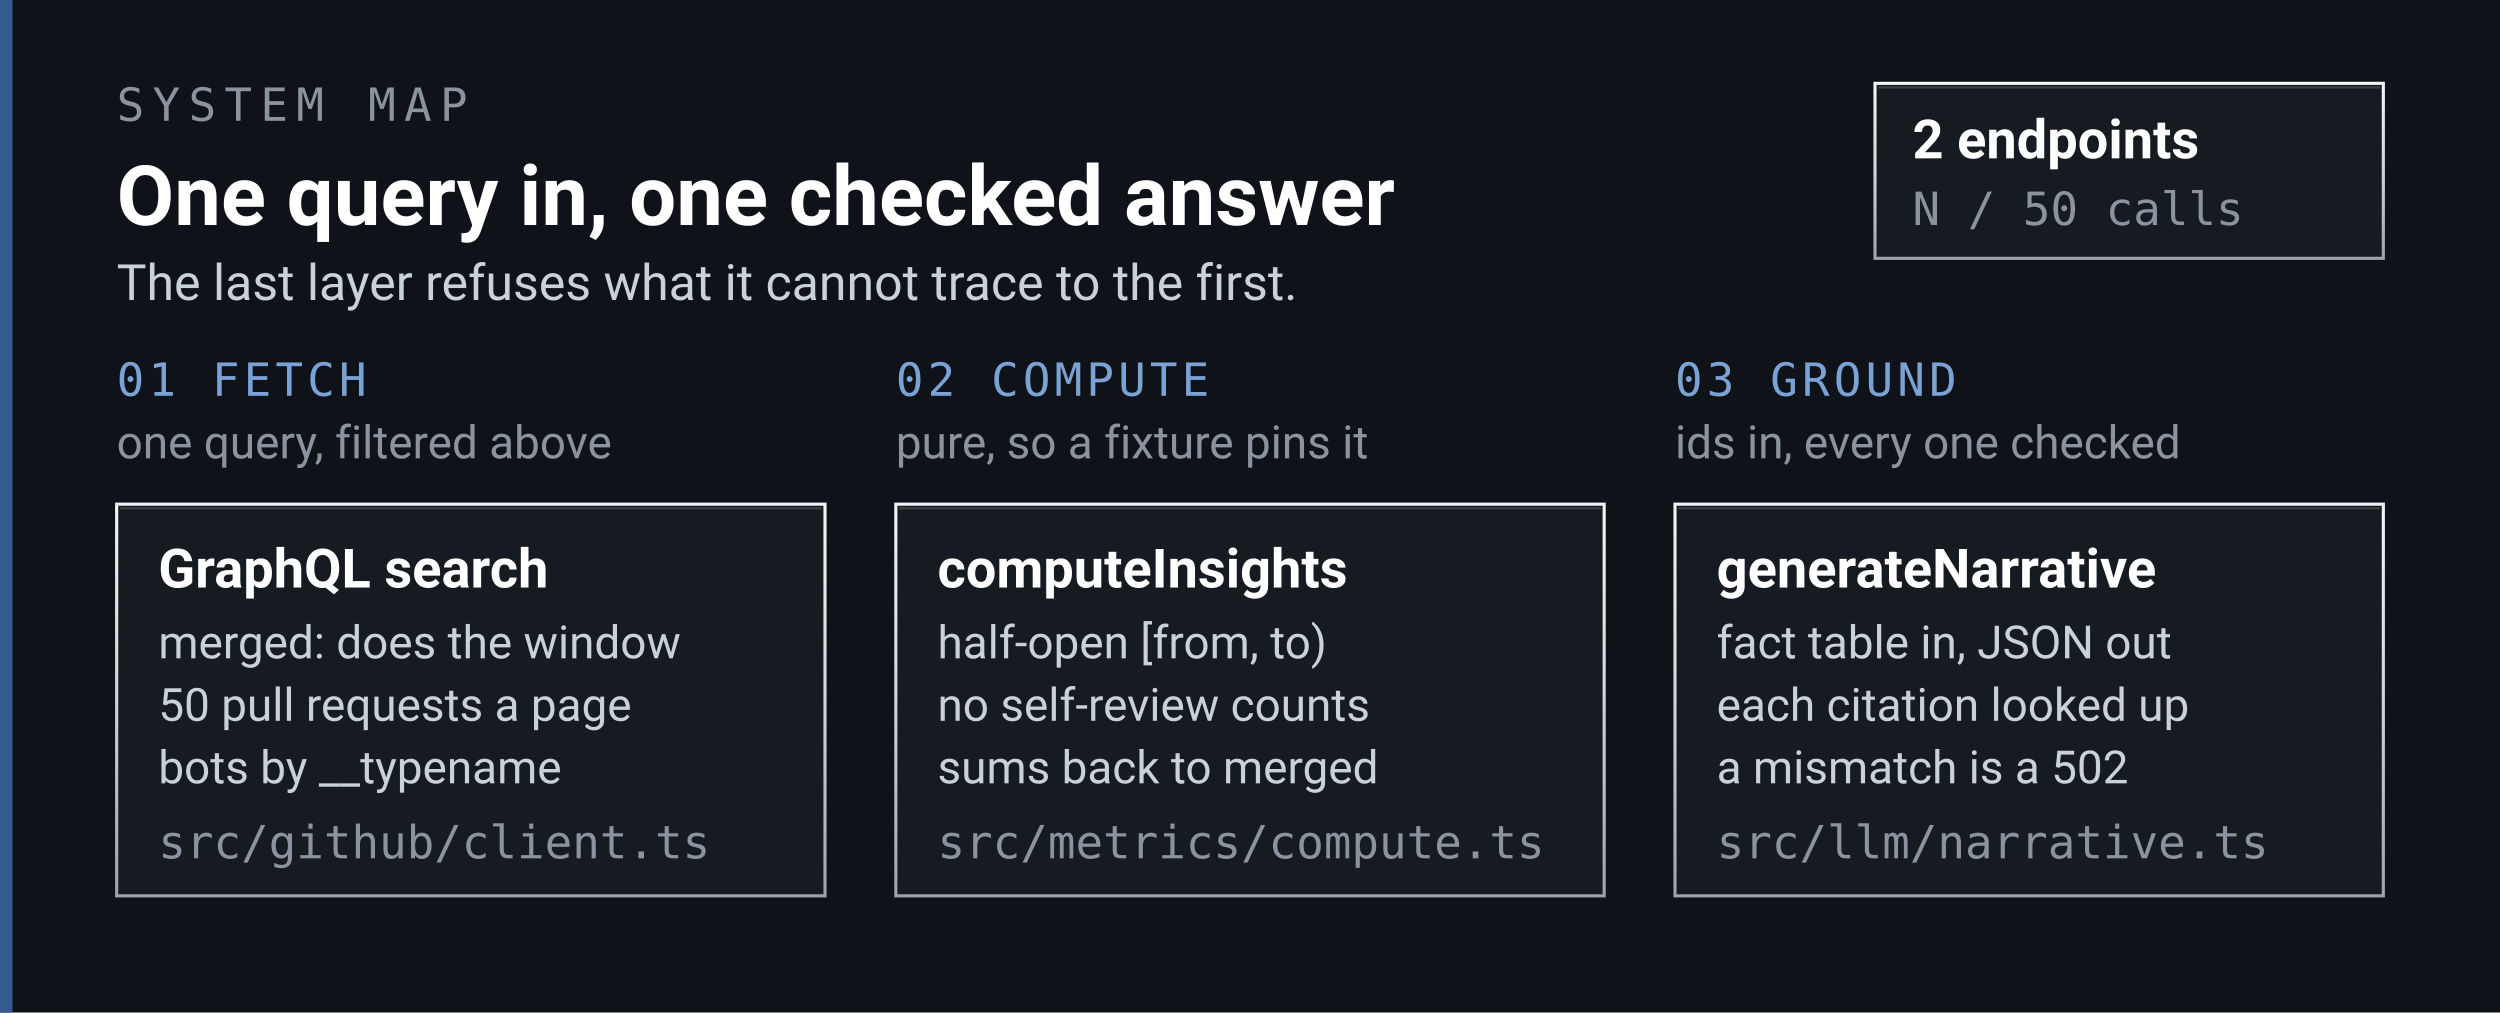
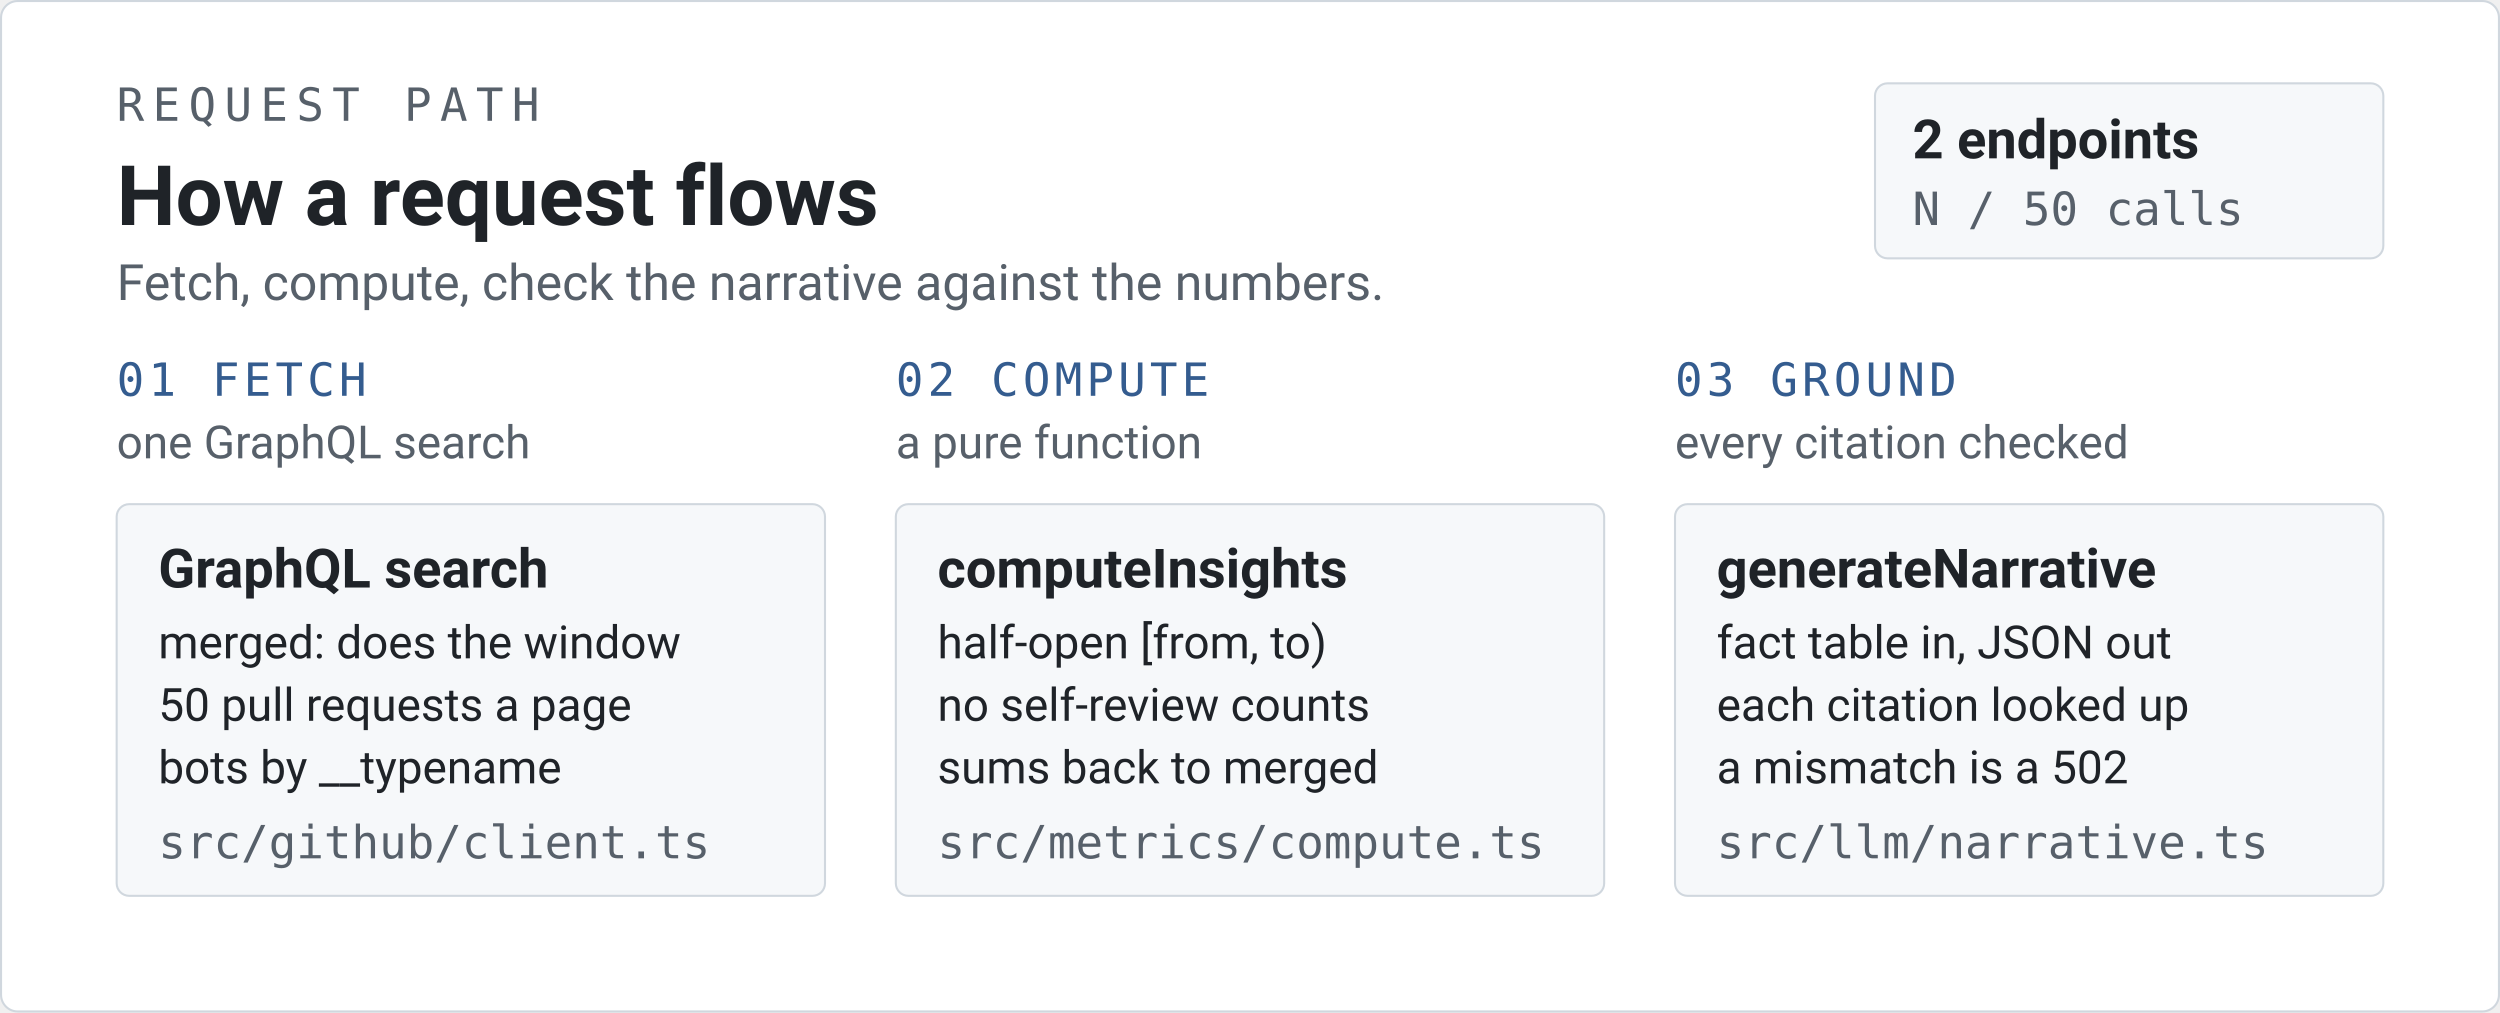
<svg xmlns="http://www.w3.org/2000/svg" viewBox="0 0 1200 486" width="100%" role="img" aria-label="System map">
-   <defs>
-     <linearGradient id="rim" x1="0" y1="0" x2="0" y2="1">
-       <stop offset="0" stop-color="#f5f5f5" />
-       <stop offset="0.5" stop-color="#d4d4d8" />
-       <stop offset="1" stop-color="#a1a1aa" />
-     </linearGradient>
-   </defs>
-   <rect width="1200" height="486" fill="#0f1319" />
-   <rect x="0" y="0" width="6" height="486" fill="#345c8f" />
-   <text x="56" y="58" font-family="ui-monospace, 'SF Mono', Menlo, Consolas, monospace" font-size="22" fill="#8b949e" letter-spacing="4">SYSTEM MAP</text>
-   <text x="56" y="108" font-family="-apple-system, 'Segoe UI', Roboto, Helvetica, Arial, sans-serif" font-size="40" fill="#ffffff" font-weight="700">One query in, one checked answer</text>
-   <text x="56" y="144" font-family="-apple-system, 'Segoe UI', Roboto, Helvetica, Arial, sans-serif" font-size="24" fill="#c9d1d9">The last layer refuses what it cannot trace to the first.</text>
-   <rect x="900" y="40" width="244" height="84" fill="#161b22" stroke="url(#rim)" stroke-width="1.5" />
-   <rect x="901.5" y="41.5" width="241" height="1" fill="#ffffff" fill-opacity="0.18" />
-   <text x="918" y="76" font-family="-apple-system, 'Segoe UI', Roboto, Helvetica, Arial, sans-serif" font-size="26" fill="#ffffff" font-weight="700">2 endpoints</text>
-   <text x="918" y="108" font-family="ui-monospace, 'SF Mono', Menlo, Consolas, monospace" font-size="22" fill="#8b949e">N / 50 calls</text>
-   <text x="56" y="190" font-family="ui-monospace, 'SF Mono', Menlo, Consolas, monospace" font-size="22" fill="#7aa2d4" letter-spacing="2">01  FETCH</text>
-   <text x="56" y="220" font-family="-apple-system, 'Segoe UI', Roboto, Helvetica, Arial, sans-serif" font-size="22" fill="#8b949e">one query, filtered above</text>
-   <rect x="56" y="242" width="340" height="188" fill="#161b22" stroke="url(#rim)" stroke-width="1.5" />
-   <rect x="57.5" y="243.5" width="337" height="1" fill="#ffffff" fill-opacity="0.18" />
-   <text x="76" y="282" font-family="-apple-system, 'Segoe UI', Roboto, Helvetica, Arial, sans-serif" font-size="26" fill="#ffffff" font-weight="700">GraphQL search</text>
-   <text x="76" y="316" font-family="-apple-system, 'Segoe UI', Roboto, Helvetica, Arial, sans-serif" font-size="22" fill="#c9d1d9">merged: does the window</text>
-   <text x="76" y="346" font-family="-apple-system, 'Segoe UI', Roboto, Helvetica, Arial, sans-serif" font-size="22" fill="#c9d1d9">50 pull requests a page</text>
-   <text x="76" y="376" font-family="-apple-system, 'Segoe UI', Roboto, Helvetica, Arial, sans-serif" font-size="22" fill="#c9d1d9">bots by __typename</text>
-   <text x="76" y="412" font-family="ui-monospace, 'SF Mono', Menlo, Consolas, monospace" font-size="22" fill="#8b949e">src/github/client.ts</text>
-   <text x="430" y="190" font-family="ui-monospace, 'SF Mono', Menlo, Consolas, monospace" font-size="22" fill="#7aa2d4" letter-spacing="2">02  COMPUTE</text>
-   <text x="430" y="220" font-family="-apple-system, 'Segoe UI', Roboto, Helvetica, Arial, sans-serif" font-size="22" fill="#8b949e">pure, so a fixture pins it</text>
-   <rect x="430" y="242" width="340" height="188" fill="#161b22" stroke="url(#rim)" stroke-width="1.5" />
-   <rect x="431.5" y="243.5" width="337" height="1" fill="#ffffff" fill-opacity="0.18" />
-   <text x="450" y="282" font-family="-apple-system, 'Segoe UI', Roboto, Helvetica, Arial, sans-serif" font-size="26" fill="#ffffff" font-weight="700">computeInsights</text>
-   <text x="450" y="316" font-family="-apple-system, 'Segoe UI', Roboto, Helvetica, Arial, sans-serif" font-size="22" fill="#c9d1d9">half-open [from, to)</text>
-   <text x="450" y="346" font-family="-apple-system, 'Segoe UI', Roboto, Helvetica, Arial, sans-serif" font-size="22" fill="#c9d1d9">no self-review counts</text>
-   <text x="450" y="376" font-family="-apple-system, 'Segoe UI', Roboto, Helvetica, Arial, sans-serif" font-size="22" fill="#c9d1d9">sums back to merged</text>
-   <text x="450" y="412" font-family="ui-monospace, 'SF Mono', Menlo, Consolas, monospace" font-size="22" fill="#8b949e">src/metrics/compute.ts</text>
-   <text x="804" y="190" font-family="ui-monospace, 'SF Mono', Menlo, Consolas, monospace" font-size="22" fill="#7aa2d4" letter-spacing="2">03  GROUND</text>
-   <text x="804" y="220" font-family="-apple-system, 'Segoe UI', Roboto, Helvetica, Arial, sans-serif" font-size="22" fill="#8b949e">ids in, every one checked</text>
-   <rect x="804" y="242" width="340" height="188" fill="#161b22" stroke="url(#rim)" stroke-width="1.5" />
-   <rect x="805.5" y="243.5" width="337" height="1" fill="#ffffff" fill-opacity="0.18" />
-   <text x="824" y="282" font-family="-apple-system, 'Segoe UI', Roboto, Helvetica, Arial, sans-serif" font-size="26" fill="#ffffff" font-weight="700">generateNarrative</text>
-   <text x="824" y="316" font-family="-apple-system, 'Segoe UI', Roboto, Helvetica, Arial, sans-serif" font-size="22" fill="#c9d1d9">fact table in, JSON out</text>
-   <text x="824" y="346" font-family="-apple-system, 'Segoe UI', Roboto, Helvetica, Arial, sans-serif" font-size="22" fill="#c9d1d9">each citation looked up</text>
-   <text x="824" y="376" font-family="-apple-system, 'Segoe UI', Roboto, Helvetica, Arial, sans-serif" font-size="22" fill="#c9d1d9">a mismatch is a 502</text>
-   <text x="824" y="412" font-family="ui-monospace, 'SF Mono', Menlo, Consolas, monospace" font-size="22" fill="#8b949e">src/llm/narrative.ts</text>
+   <rect x="0.5" y="0.5" width="1199" height="485" rx="8" fill="#ffffff" stroke="#d0d7de" />
+   <text x="56" y="58" font-family="ui-monospace, 'SF Mono', Menlo, Consolas, monospace" font-size="22" fill="#57606a" letter-spacing="4">REQUEST PATH</text>
+   <text x="56" y="108" font-family="-apple-system, 'Segoe UI', Roboto, Helvetica, Arial, sans-serif" font-size="40" fill="#1f2328" font-weight="700">How a request flows</text>
+   <text x="56" y="144" font-family="-apple-system, 'Segoe UI', Roboto, Helvetica, Arial, sans-serif" font-size="24" fill="#57606a">Fetch, compute, check the narrative against the numbers.</text>
+   <rect x="900" y="40" width="244" height="84" rx="6" fill="#f6f8fa" stroke="#d0d7de" stroke-width="1" />
+   <text x="918" y="76" font-family="-apple-system, 'Segoe UI', Roboto, Helvetica, Arial, sans-serif" font-size="26" fill="#1f2328" font-weight="700">2 endpoints</text>
+   <text x="918" y="108" font-family="ui-monospace, 'SF Mono', Menlo, Consolas, monospace" font-size="22" fill="#57606a">N / 50 calls</text>
+   <text x="56" y="190" font-family="ui-monospace, 'SF Mono', Menlo, Consolas, monospace" font-size="22" fill="#345c8f" letter-spacing="2">01  FETCH</text>
+   <text x="56" y="220" font-family="-apple-system, 'Segoe UI', Roboto, Helvetica, Arial, sans-serif" font-size="22" fill="#57606a">one GraphQL search</text>
+   <rect x="56" y="242" width="340" height="188" rx="6" fill="#f6f8fa" stroke="#d0d7de" stroke-width="1" />
+   <text x="76" y="282" font-family="-apple-system, 'Segoe UI', Roboto, Helvetica, Arial, sans-serif" font-size="26" fill="#1f2328" font-weight="700">GraphQL search</text>
+   <text x="76" y="316" font-family="-apple-system, 'Segoe UI', Roboto, Helvetica, Arial, sans-serif" font-size="22" fill="#1f2328">merged: does the window</text>
+   <text x="76" y="346" font-family="-apple-system, 'Segoe UI', Roboto, Helvetica, Arial, sans-serif" font-size="22" fill="#1f2328">50 pull requests a page</text>
+   <text x="76" y="376" font-family="-apple-system, 'Segoe UI', Roboto, Helvetica, Arial, sans-serif" font-size="22" fill="#1f2328">bots by __typename</text>
+   <text x="76" y="412" font-family="ui-monospace, 'SF Mono', Menlo, Consolas, monospace" font-size="22" fill="#57606a">src/github/client.ts</text>
+   <text x="430" y="190" font-family="ui-monospace, 'SF Mono', Menlo, Consolas, monospace" font-size="22" fill="#345c8f" letter-spacing="2">02  COMPUTE</text>
+   <text x="430" y="220" font-family="-apple-system, 'Segoe UI', Roboto, Helvetica, Arial, sans-serif" font-size="22" fill="#57606a">a pure function</text>
+   <rect x="430" y="242" width="340" height="188" rx="6" fill="#f6f8fa" stroke="#d0d7de" stroke-width="1" />
+   <text x="450" y="282" font-family="-apple-system, 'Segoe UI', Roboto, Helvetica, Arial, sans-serif" font-size="26" fill="#1f2328" font-weight="700">computeInsights</text>
+   <text x="450" y="316" font-family="-apple-system, 'Segoe UI', Roboto, Helvetica, Arial, sans-serif" font-size="22" fill="#1f2328">half-open [from, to)</text>
+   <text x="450" y="346" font-family="-apple-system, 'Segoe UI', Roboto, Helvetica, Arial, sans-serif" font-size="22" fill="#1f2328">no self-review counts</text>
+   <text x="450" y="376" font-family="-apple-system, 'Segoe UI', Roboto, Helvetica, Arial, sans-serif" font-size="22" fill="#1f2328">sums back to merged</text>
+   <text x="450" y="412" font-family="ui-monospace, 'SF Mono', Menlo, Consolas, monospace" font-size="22" fill="#57606a">src/metrics/compute.ts</text>
+   <text x="804" y="190" font-family="ui-monospace, 'SF Mono', Menlo, Consolas, monospace" font-size="22" fill="#345c8f" letter-spacing="2">03  GROUND</text>
+   <text x="804" y="220" font-family="-apple-system, 'Segoe UI', Roboto, Helvetica, Arial, sans-serif" font-size="22" fill="#57606a">every citation checked</text>
+   <rect x="804" y="242" width="340" height="188" rx="6" fill="#f6f8fa" stroke="#d0d7de" stroke-width="1" />
+   <text x="824" y="282" font-family="-apple-system, 'Segoe UI', Roboto, Helvetica, Arial, sans-serif" font-size="26" fill="#1f2328" font-weight="700">generateNarrative</text>
+   <text x="824" y="316" font-family="-apple-system, 'Segoe UI', Roboto, Helvetica, Arial, sans-serif" font-size="22" fill="#1f2328">fact table in, JSON out</text>
+   <text x="824" y="346" font-family="-apple-system, 'Segoe UI', Roboto, Helvetica, Arial, sans-serif" font-size="22" fill="#1f2328">each citation looked up</text>
+   <text x="824" y="376" font-family="-apple-system, 'Segoe UI', Roboto, Helvetica, Arial, sans-serif" font-size="22" fill="#1f2328">a mismatch is a 502</text>
+   <text x="824" y="412" font-family="ui-monospace, 'SF Mono', Menlo, Consolas, monospace" font-size="22" fill="#57606a">src/llm/narrative.ts</text>
</svg>
